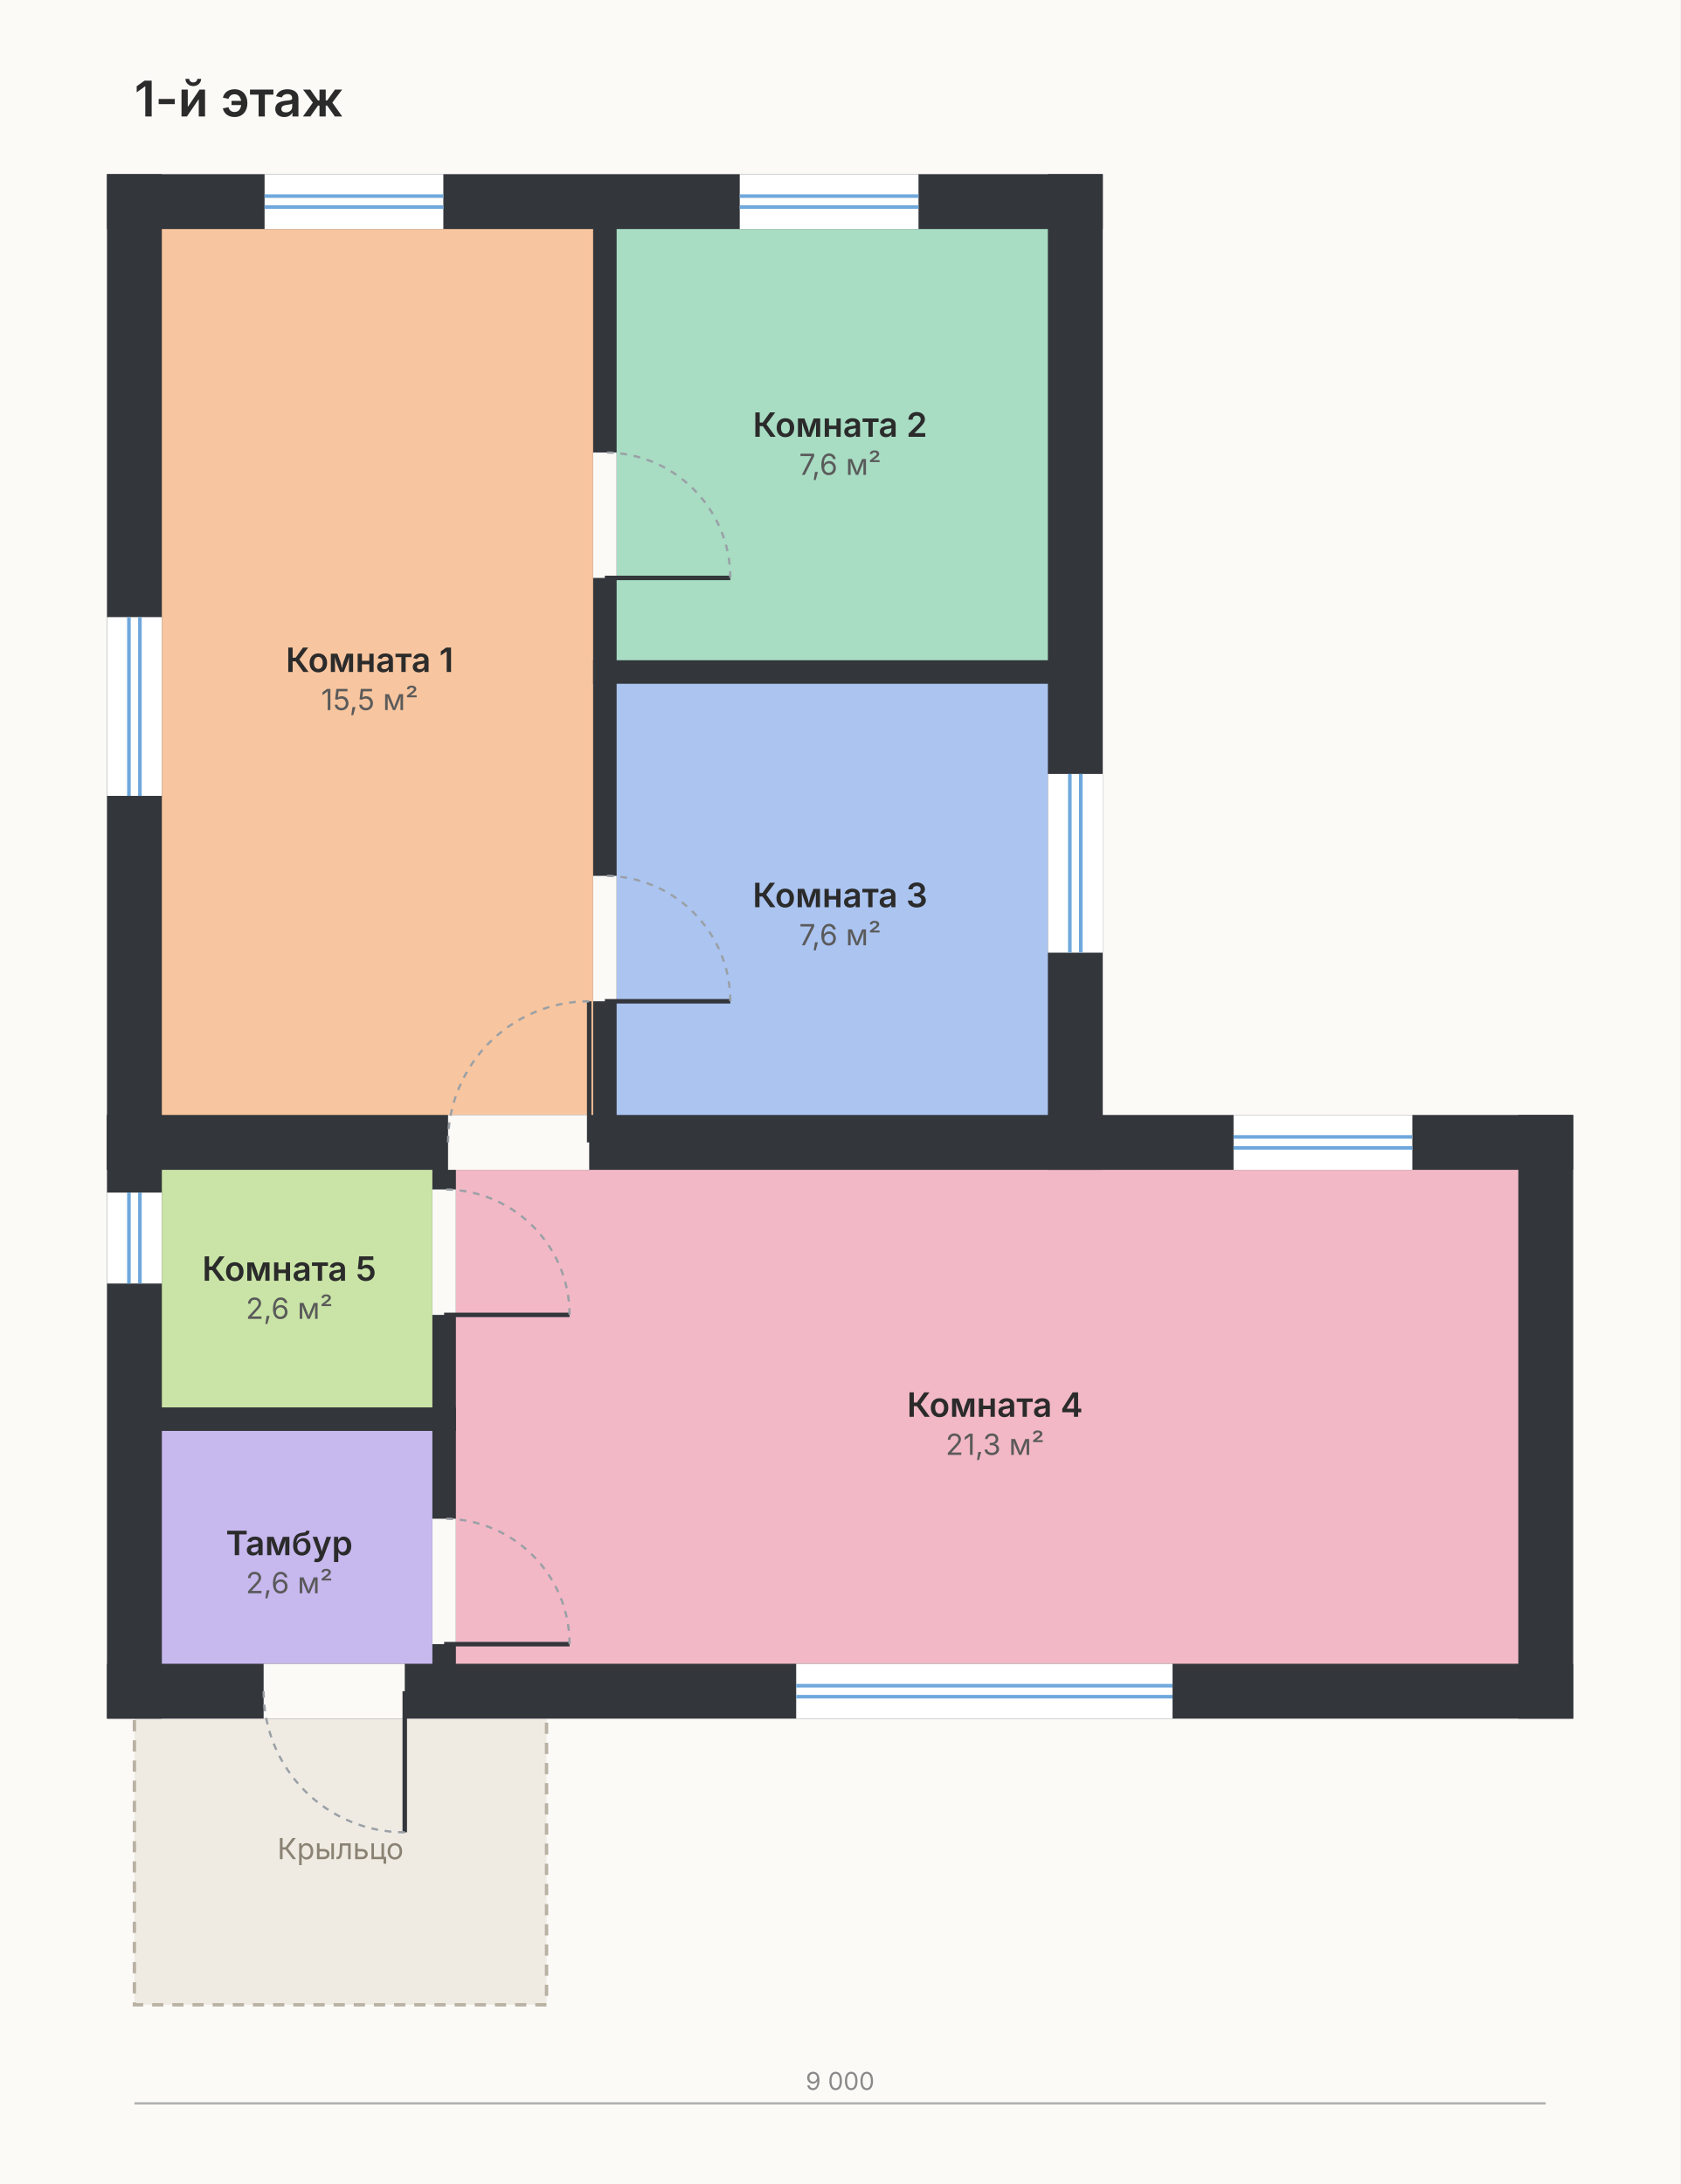
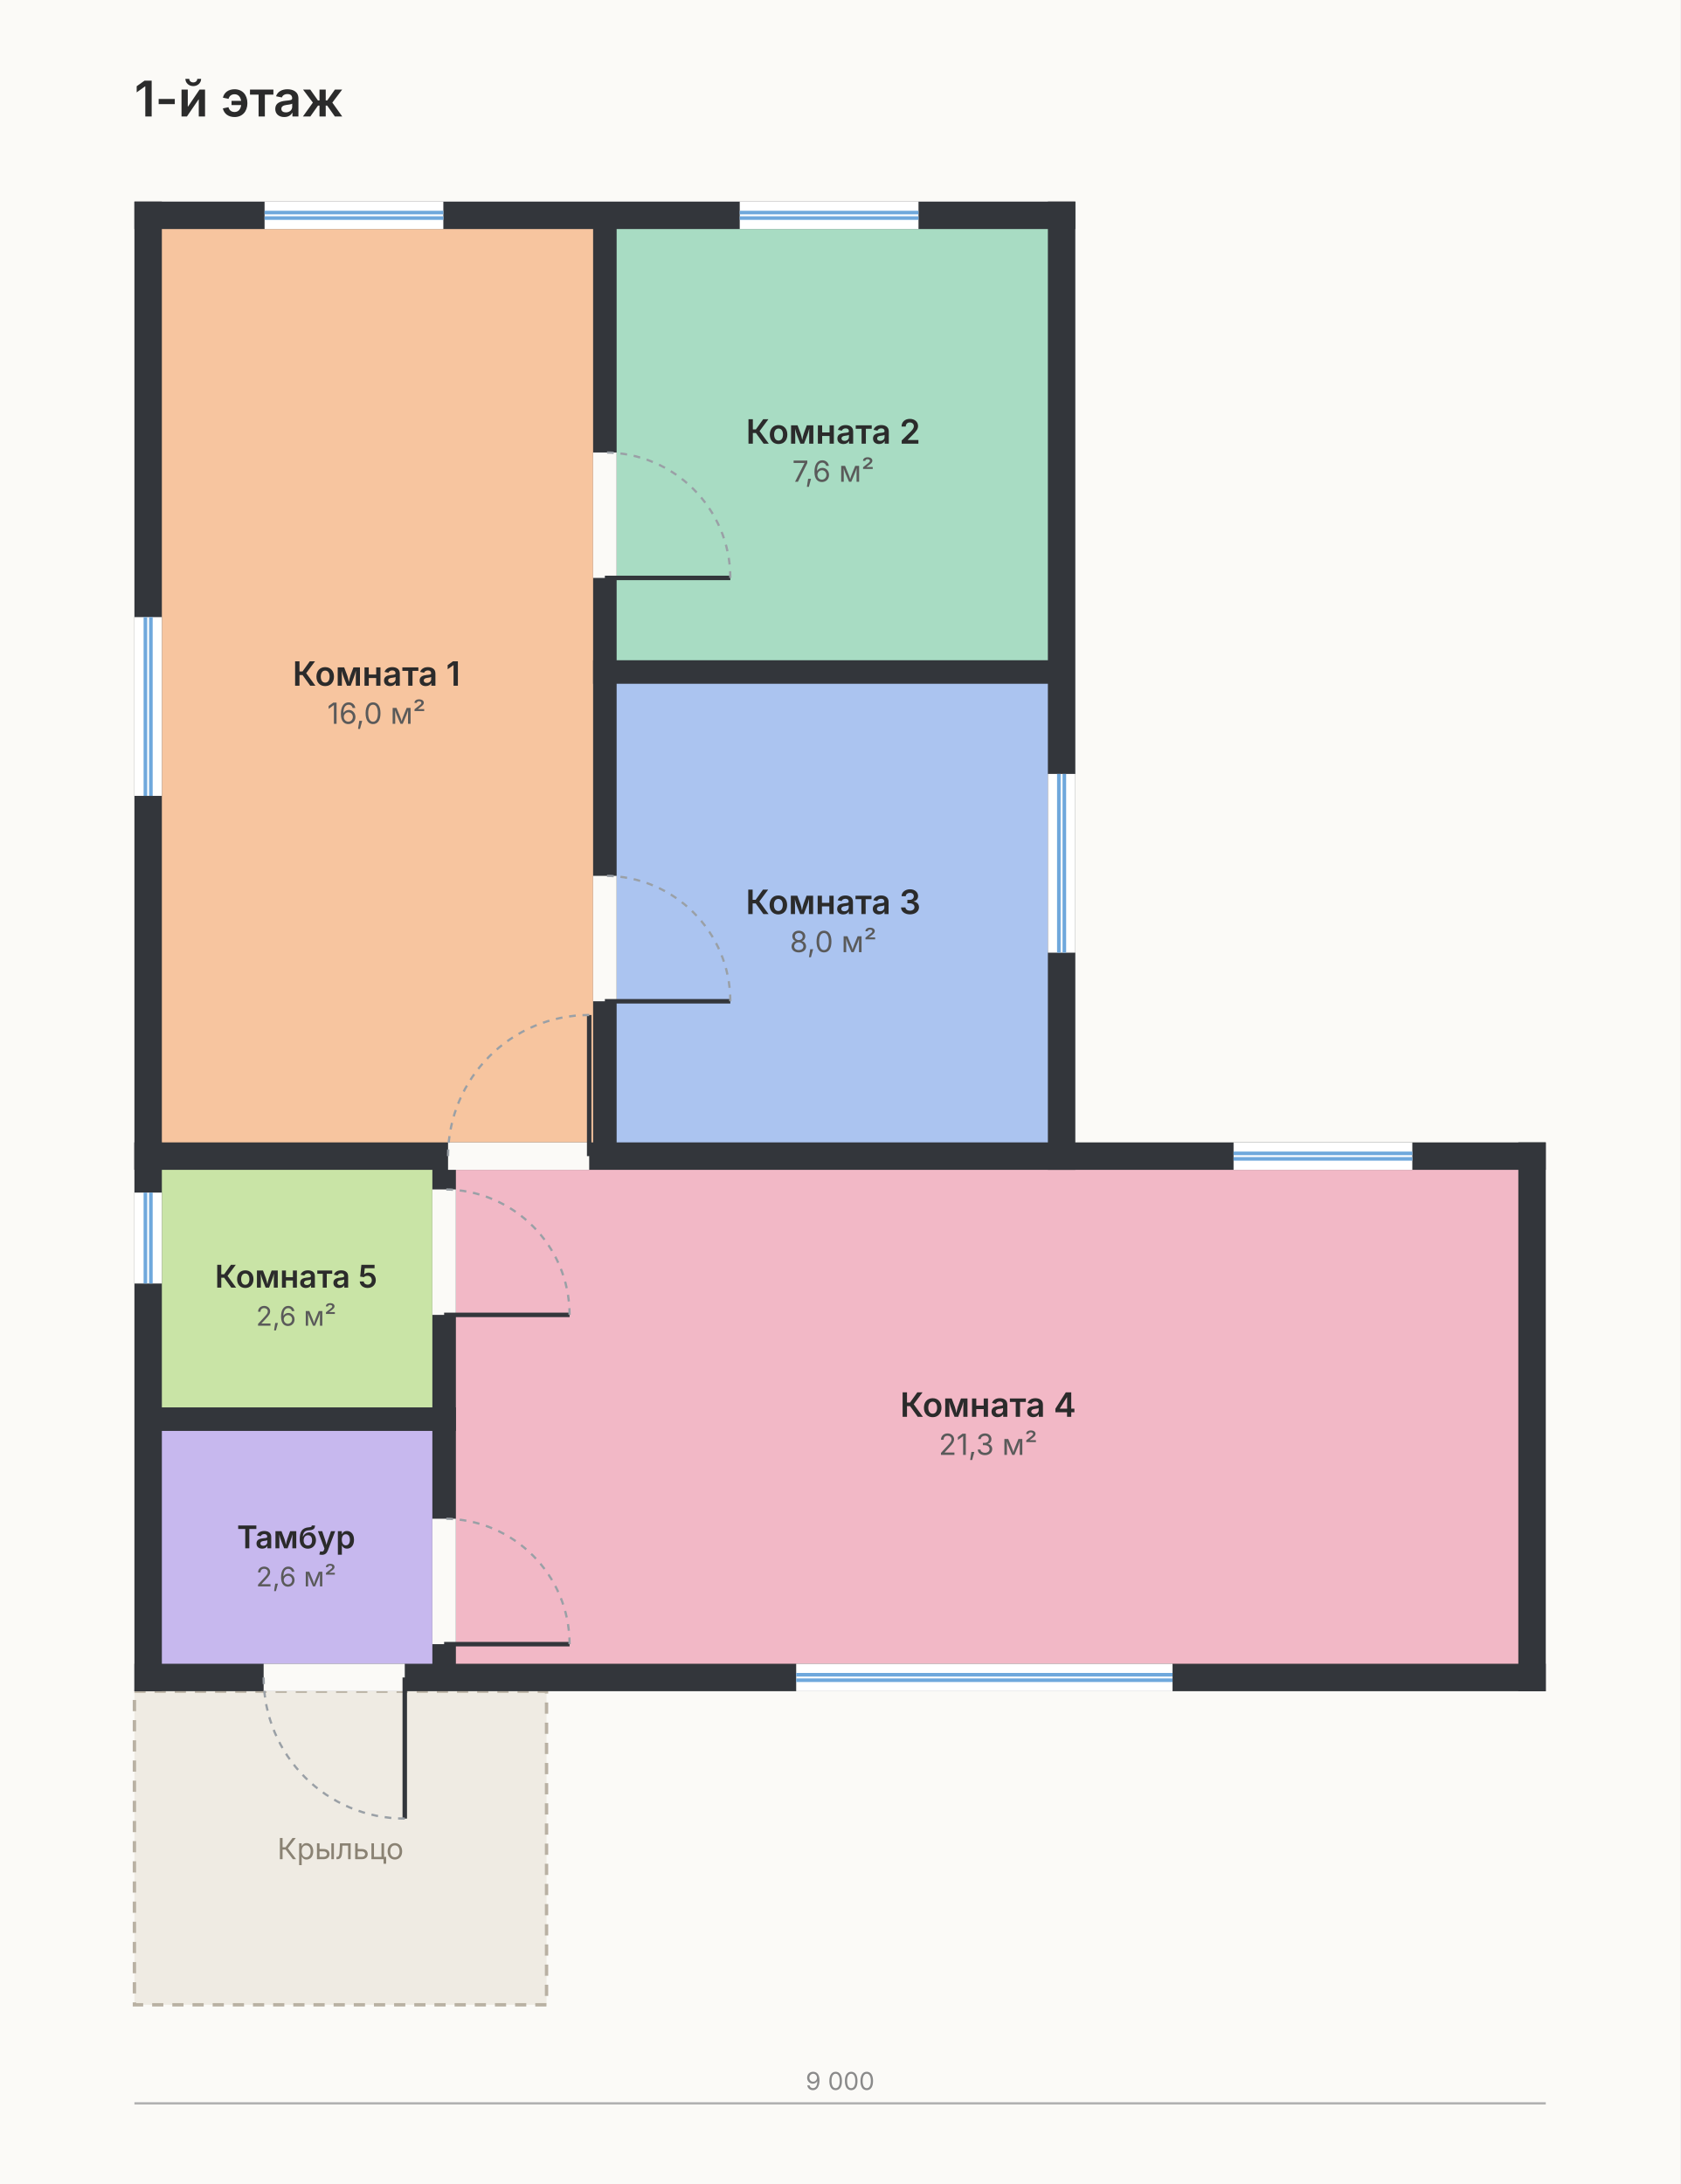
<svg xmlns="http://www.w3.org/2000/svg" width="750" height="975" viewBox="0 0 750 975" font-family="Inter, Roboto, DejaVu Sans, sans-serif">
  <rect width="750" height="975" fill="#FBFAF7" />
  <text x="60" y="52" font-size="22" font-weight="600" fill="#2B2B2B">1-й этаж</text>
  <rect x="60.0" y="755" width="183.96" height="140.0" fill="#EFEBE3" stroke="#B9B1A3" stroke-dasharray="5 4" stroke-width="1.5" />
  <text x="151.98" y="830" text-anchor="middle" font-size="13" fill="#8A8273">Крыльцо</text>
-   <rect x="60.0" y="90.0" width="210" height="420" fill="#F7C59F" />
-   <rect x="270.0" y="90.0" width="210" height="210" fill="#A8DCC3" />
-   <rect x="270.0" y="300.0" width="210" height="210" fill="#ABC4F0" />
-   <rect x="198.25" y="510" width="491.75" height="245" fill="#F2B8C6" />
-   <rect x="60.0" y="510" width="138.25" height="123.55" fill="#C9E4A6" />
-   <rect x="60.0" y="633.55" width="138.25" height="121.45" fill="#C7B8EE" />
-   <rect x="47.75" y="77.75" width="444.5" height="24.5" fill="#33363B" />
-   <rect x="47.75" y="77.75" width="24.5" height="444.5" fill="#33363B" />
-   <rect x="467.75" y="77.75" width="24.5" height="444.5" fill="#33363B" />
-   <rect x="264.75" y="84.75" width="10.5" height="430.5" fill="#33363B" />
-   <rect x="264.75" y="294.75" width="220.5" height="10.5" fill="#33363B" />
-   <rect x="47.75" y="497.75" width="654.5" height="24.5" fill="#33363B" />
-   <rect x="47.75" y="497.75" width="24.5" height="269.5" fill="#33363B" />
-   <rect x="677.75" y="497.75" width="24.5" height="269.5" fill="#33363B" />
-   <rect x="47.75" y="742.75" width="654.5" height="24.5" fill="#33363B" />
-   <rect x="193.0" y="504.75" width="10.5" height="255.5" fill="#33363B" />
-   <rect x="54.75" y="628.3" width="148.75" height="10.5" fill="#33363B" />
-   <rect x="355.4" y="742.75" width="168" height="24.5" fill="#FFFFFF" />
-   <line x1="355.4" y1="752.55" x2="523.4" y2="752.55" stroke="#6FA8DC" stroke-width="1.6" />
-   <line x1="355.4" y1="757.45" x2="523.4" y2="757.45" stroke="#6FA8DC" stroke-width="1.6" />
-   <rect x="550.63" y="497.75" width="79.8" height="24.5" fill="#FFFFFF" />
-   <line x1="550.63" y1="507.55" x2="630.43" y2="507.55" stroke="#6FA8DC" stroke-width="1.6" />
-   <line x1="550.63" y1="512.45" x2="630.43" y2="512.45" stroke="#6FA8DC" stroke-width="1.6" />
-   <rect x="47.75" y="532.4" width="24.5" height="40.6" fill="#FFFFFF" />
-   <line x1="57.55" y1="532.4" x2="57.55" y2="573.0" stroke="#6FA8DC" stroke-width="1.6" />
-   <line x1="62.45" y1="532.4" x2="62.45" y2="573.0" stroke="#6FA8DC" stroke-width="1.6" />
-   <rect x="118.1" y="77.75" width="79.8" height="24.5" fill="#FFFFFF" />
-   <line x1="118.1" y1="87.55" x2="197.9" y2="87.55" stroke="#6FA8DC" stroke-width="1.6" />
-   <line x1="118.1" y1="92.45" x2="197.9" y2="92.45" stroke="#6FA8DC" stroke-width="1.6" />
-   <rect x="330.2" y="77.75" width="79.8" height="24.5" fill="#FFFFFF" />
-   <line x1="330.2" y1="87.55" x2="410" y2="87.55" stroke="#6FA8DC" stroke-width="1.6" />
-   <line x1="330.2" y1="92.45" x2="410" y2="92.45" stroke="#6FA8DC" stroke-width="1.6" />
-   <rect x="47.75" y="275.5" width="24.5" height="79.8" fill="#FFFFFF" />
-   <line x1="57.55" y1="275.5" x2="57.55" y2="355.3" stroke="#6FA8DC" stroke-width="1.6" />
-   <line x1="62.45" y1="275.5" x2="62.45" y2="355.3" stroke="#6FA8DC" stroke-width="1.6" />
-   <rect x="467.75" y="345.5" width="24.5" height="79.8" fill="#FFFFFF" />
-   <line x1="477.55" y1="345.5" x2="477.55" y2="425.3" stroke="#6FA8DC" stroke-width="1.6" />
-   <line x1="482.45" y1="345.5" x2="482.45" y2="425.3" stroke="#6FA8DC" stroke-width="1.6" />
-   <rect x="200.0" y="497.75" width="63" height="24.5" fill="#FBFAF7" />
-   <line x1="263.0" y1="510" x2="263.0" y2="447" stroke="#33363B" stroke-width="2" />
-   <path d="M 263.0 447 A 63 63 0 0 0 200.0 510" fill="none" stroke="#9AA0A6" stroke-width="1" stroke-dasharray="3 3" />
+   <rect x="66.125" y="96.125" width="203.875" height="420" fill="#F7C59F" />
+   <rect x="270.0" y="96.125" width="203.875" height="203.875" fill="#A8DCC3" />
+   <rect x="270.0" y="300.0" width="203.875" height="216.125" fill="#ABC4F0" />
+   <rect x="198.25" y="516.125" width="485.625" height="232.75" fill="#F2B8C6" />
+   <rect x="66.125" y="516.125" width="132.125" height="117.425" fill="#C9E4A6" />
+   <rect x="66.125" y="633.55" width="132.125" height="115.325" fill="#C7B8EE" />
+   <rect x="60.0" y="90.0" width="420" height="12.25" fill="#33363B" />
+   <rect x="60.0" y="90.0" width="12.25" height="432.25" fill="#33363B" />
+   <rect x="467.75" y="90.0" width="12.25" height="432.25" fill="#33363B" />
+   <rect x="264.75" y="90.875" width="10.5" height="430.5" fill="#33363B" />
+   <rect x="264.75" y="294.75" width="214.375" height="10.5" fill="#33363B" />
+   <rect x="60.0" y="510" width="630" height="12.25" fill="#33363B" />
+   <rect x="60.0" y="510" width="12.25" height="245" fill="#33363B" />
+   <rect x="677.75" y="510" width="12.25" height="245" fill="#33363B" />
+   <rect x="60.0" y="742.75" width="630" height="12.25" fill="#33363B" />
+   <rect x="193.0" y="510.875" width="10.5" height="243.25" fill="#33363B" />
+   <rect x="60.875" y="628.3" width="142.625" height="10.5" fill="#33363B" />
+   <rect x="355.4" y="742.75" width="168" height="12.25" fill="#FFFFFF" />
+   <line x1="355.4" y1="747.65" x2="523.4" y2="747.65" stroke="#6FA8DC" stroke-width="1.6" />
+   <line x1="355.4" y1="750.1" x2="523.4" y2="750.1" stroke="#6FA8DC" stroke-width="1.6" />
+   <rect x="550.63" y="510" width="79.8" height="12.25" fill="#FFFFFF" />
+   <line x1="550.63" y1="514.9" x2="630.43" y2="514.9" stroke="#6FA8DC" stroke-width="1.6" />
+   <line x1="550.63" y1="517.35" x2="630.43" y2="517.35" stroke="#6FA8DC" stroke-width="1.6" />
+   <rect x="60.0" y="532.4" width="12.25" height="40.6" fill="#FFFFFF" />
+   <line x1="64.9" y1="532.4" x2="64.9" y2="573.0" stroke="#6FA8DC" stroke-width="1.6" />
+   <line x1="67.35" y1="532.4" x2="67.35" y2="573.0" stroke="#6FA8DC" stroke-width="1.6" />
+   <rect x="118.1" y="90.0" width="79.8" height="12.25" fill="#FFFFFF" />
+   <line x1="118.1" y1="94.9" x2="197.9" y2="94.9" stroke="#6FA8DC" stroke-width="1.6" />
+   <line x1="118.1" y1="97.35" x2="197.9" y2="97.35" stroke="#6FA8DC" stroke-width="1.6" />
+   <rect x="330.2" y="90.0" width="79.8" height="12.25" fill="#FFFFFF" />
+   <line x1="330.2" y1="94.9" x2="410" y2="94.9" stroke="#6FA8DC" stroke-width="1.6" />
+   <line x1="330.2" y1="97.35" x2="410" y2="97.35" stroke="#6FA8DC" stroke-width="1.6" />
+   <rect x="60.0" y="275.5" width="12.25" height="79.8" fill="#FFFFFF" />
+   <line x1="64.9" y1="275.5" x2="64.9" y2="355.3" stroke="#6FA8DC" stroke-width="1.6" />
+   <line x1="67.35" y1="275.5" x2="67.35" y2="355.3" stroke="#6FA8DC" stroke-width="1.6" />
+   <rect x="467.75" y="345.5" width="12.25" height="79.8" fill="#FFFFFF" />
+   <line x1="472.65" y1="345.5" x2="472.65" y2="425.3" stroke="#6FA8DC" stroke-width="1.6" />
+   <line x1="475.1" y1="345.5" x2="475.1" y2="425.3" stroke="#6FA8DC" stroke-width="1.6" />
+   <rect x="200.0" y="510" width="63" height="12.25" fill="#FBFAF7" />
+   <line x1="263.0" y1="516.125" x2="263.0" y2="453.125" stroke="#33363B" stroke-width="2" />
+   <path d="M 263.0 453.125 A 63 63 0 0 0 200.0 516.125" fill="none" stroke="#9AA0A6" stroke-width="1" stroke-dasharray="3 3" />
  <rect x="264.75" y="202.0" width="10.5" height="56" fill="#FBFAF7" />
  <line x1="270.0" y1="258.0" x2="326.0" y2="258.0" stroke="#33363B" stroke-width="2" />
  <path d="M 326.0 258.0 A 56 56 0 0 0 270.0 202.0" fill="none" stroke="#9AA0A6" stroke-width="1" stroke-dasharray="3 3" />
  <rect x="264.75" y="391" width="10.5" height="56" fill="#FBFAF7" />
  <line x1="270.0" y1="447" x2="326.0" y2="447" stroke="#33363B" stroke-width="2" />
  <path d="M 326.0 447 A 56 56 0 0 0 270.0 391" fill="none" stroke="#9AA0A6" stroke-width="1" stroke-dasharray="3 3" />
  <rect x="193.0" y="531.0" width="10.5" height="56" fill="#FBFAF7" />
  <line x1="198.25" y1="587.0" x2="254.25" y2="587.0" stroke="#33363B" stroke-width="2" />
  <path d="M 254.25 587.0 A 56 56 0 0 0 198.25 531.0" fill="none" stroke="#9AA0A6" stroke-width="1" stroke-dasharray="3 3" />
  <rect x="193.0" y="678.0" width="10.5" height="56" fill="#FBFAF7" />
  <line x1="198.25" y1="734" x2="254.25" y2="734" stroke="#33363B" stroke-width="2" />
  <path d="M 254.25 734 A 56 56 0 0 0 198.25 678.0" fill="none" stroke="#9AA0A6" stroke-width="1" stroke-dasharray="3 3" />
-   <rect x="117.68" y="742.75" width="63" height="24.5" fill="#FBFAF7" />
-   <line x1="180.68" y1="755" x2="180.68" y2="818" stroke="#33363B" stroke-width="2" />
-   <path d="M 180.68 818 A 63 63 0 0 1 117.68 755" fill="none" stroke="#9AA0A6" stroke-width="1" stroke-dasharray="3 3" />
-   <text x="165.0" y="300.0" text-anchor="middle" font-size="15" font-weight="600" fill="#2B2B2B">Комната 1</text>
-   <text x="165.0" y="317.0" text-anchor="middle" font-size="13" fill="#5A5A5A">15,5 м²</text>
-   <text x="375" y="195.0" text-anchor="middle" font-size="15" font-weight="600" fill="#2B2B2B">Комната 2</text>
-   <text x="375" y="212.0" text-anchor="middle" font-size="13" fill="#5A5A5A">7,6 м²</text>
-   <text x="375" y="405" text-anchor="middle" font-size="15" font-weight="600" fill="#2B2B2B">Комната 3</text>
-   <text x="375" y="422" text-anchor="middle" font-size="13" fill="#5A5A5A">7,6 м²</text>
-   <text x="444.125" y="632.5" text-anchor="middle" font-size="15" font-weight="600" fill="#2B2B2B">Комната 4</text>
-   <text x="444.125" y="649.5" text-anchor="middle" font-size="13" fill="#5A5A5A">21,3 м²</text>
-   <text x="129.125" y="571.775" text-anchor="middle" font-size="15" font-weight="600" fill="#2B2B2B">Комната 5</text>
-   <text x="129.125" y="588.775" text-anchor="middle" font-size="13" fill="#5A5A5A">2,6 м²</text>
-   <text x="129.125" y="694.275" text-anchor="middle" font-size="15" font-weight="600" fill="#2B2B2B">Тамбур</text>
-   <text x="129.125" y="711.275" text-anchor="middle" font-size="13" fill="#5A5A5A">2,6 м²</text>
+   <rect x="117.68" y="742.75" width="63" height="12.25" fill="#FBFAF7" />
+   <line x1="180.68" y1="748.875" x2="180.68" y2="811.875" stroke="#33363B" stroke-width="2" />
+   <path d="M 180.68 811.875 A 63 63 0 0 1 117.68 748.875" fill="none" stroke="#9AA0A6" stroke-width="1" stroke-dasharray="3 3" />
+   <text x="168.062" y="306.125" text-anchor="middle" font-size="15" font-weight="600" fill="#2B2B2B">Комната 1</text>
+   <text x="168.062" y="323.125" text-anchor="middle" font-size="13" fill="#5A5A5A">16,0 м²</text>
+   <text x="371.938" y="198.062" text-anchor="middle" font-size="15" font-weight="600" fill="#2B2B2B">Комната 2</text>
+   <text x="371.938" y="215.062" text-anchor="middle" font-size="13" fill="#5A5A5A">7,6 м²</text>
+   <text x="371.938" y="408.063" text-anchor="middle" font-size="15" font-weight="600" fill="#2B2B2B">Комната 3</text>
+   <text x="371.938" y="425.063" text-anchor="middle" font-size="13" fill="#5A5A5A">8,0 м²</text>
+   <text x="441.063" y="632.5" text-anchor="middle" font-size="15" font-weight="600" fill="#2B2B2B">Комната 4</text>
+   <text x="441.063" y="649.5" text-anchor="middle" font-size="13" fill="#5A5A5A">21,3 м²</text>
+   <text x="132.188" y="574.838" text-anchor="middle" font-size="14" font-weight="600" fill="#2B2B2B">Комната 5</text>
+   <text x="132.188" y="591.838" text-anchor="middle" font-size="12" fill="#5A5A5A">2,6 м²</text>
+   <text x="132.188" y="691.213" text-anchor="middle" font-size="14" font-weight="600" fill="#2B2B2B">Тамбур</text>
+   <text x="132.188" y="708.213" text-anchor="middle" font-size="12" fill="#5A5A5A">2,6 м²</text>
  <line x1="60.0" y1="939" x2="690" y2="939" stroke="#B0B0B0" />
  <text x="375" y="933" text-anchor="middle" font-size="11" fill="#8A8A8A">9 000</text>
</svg>
